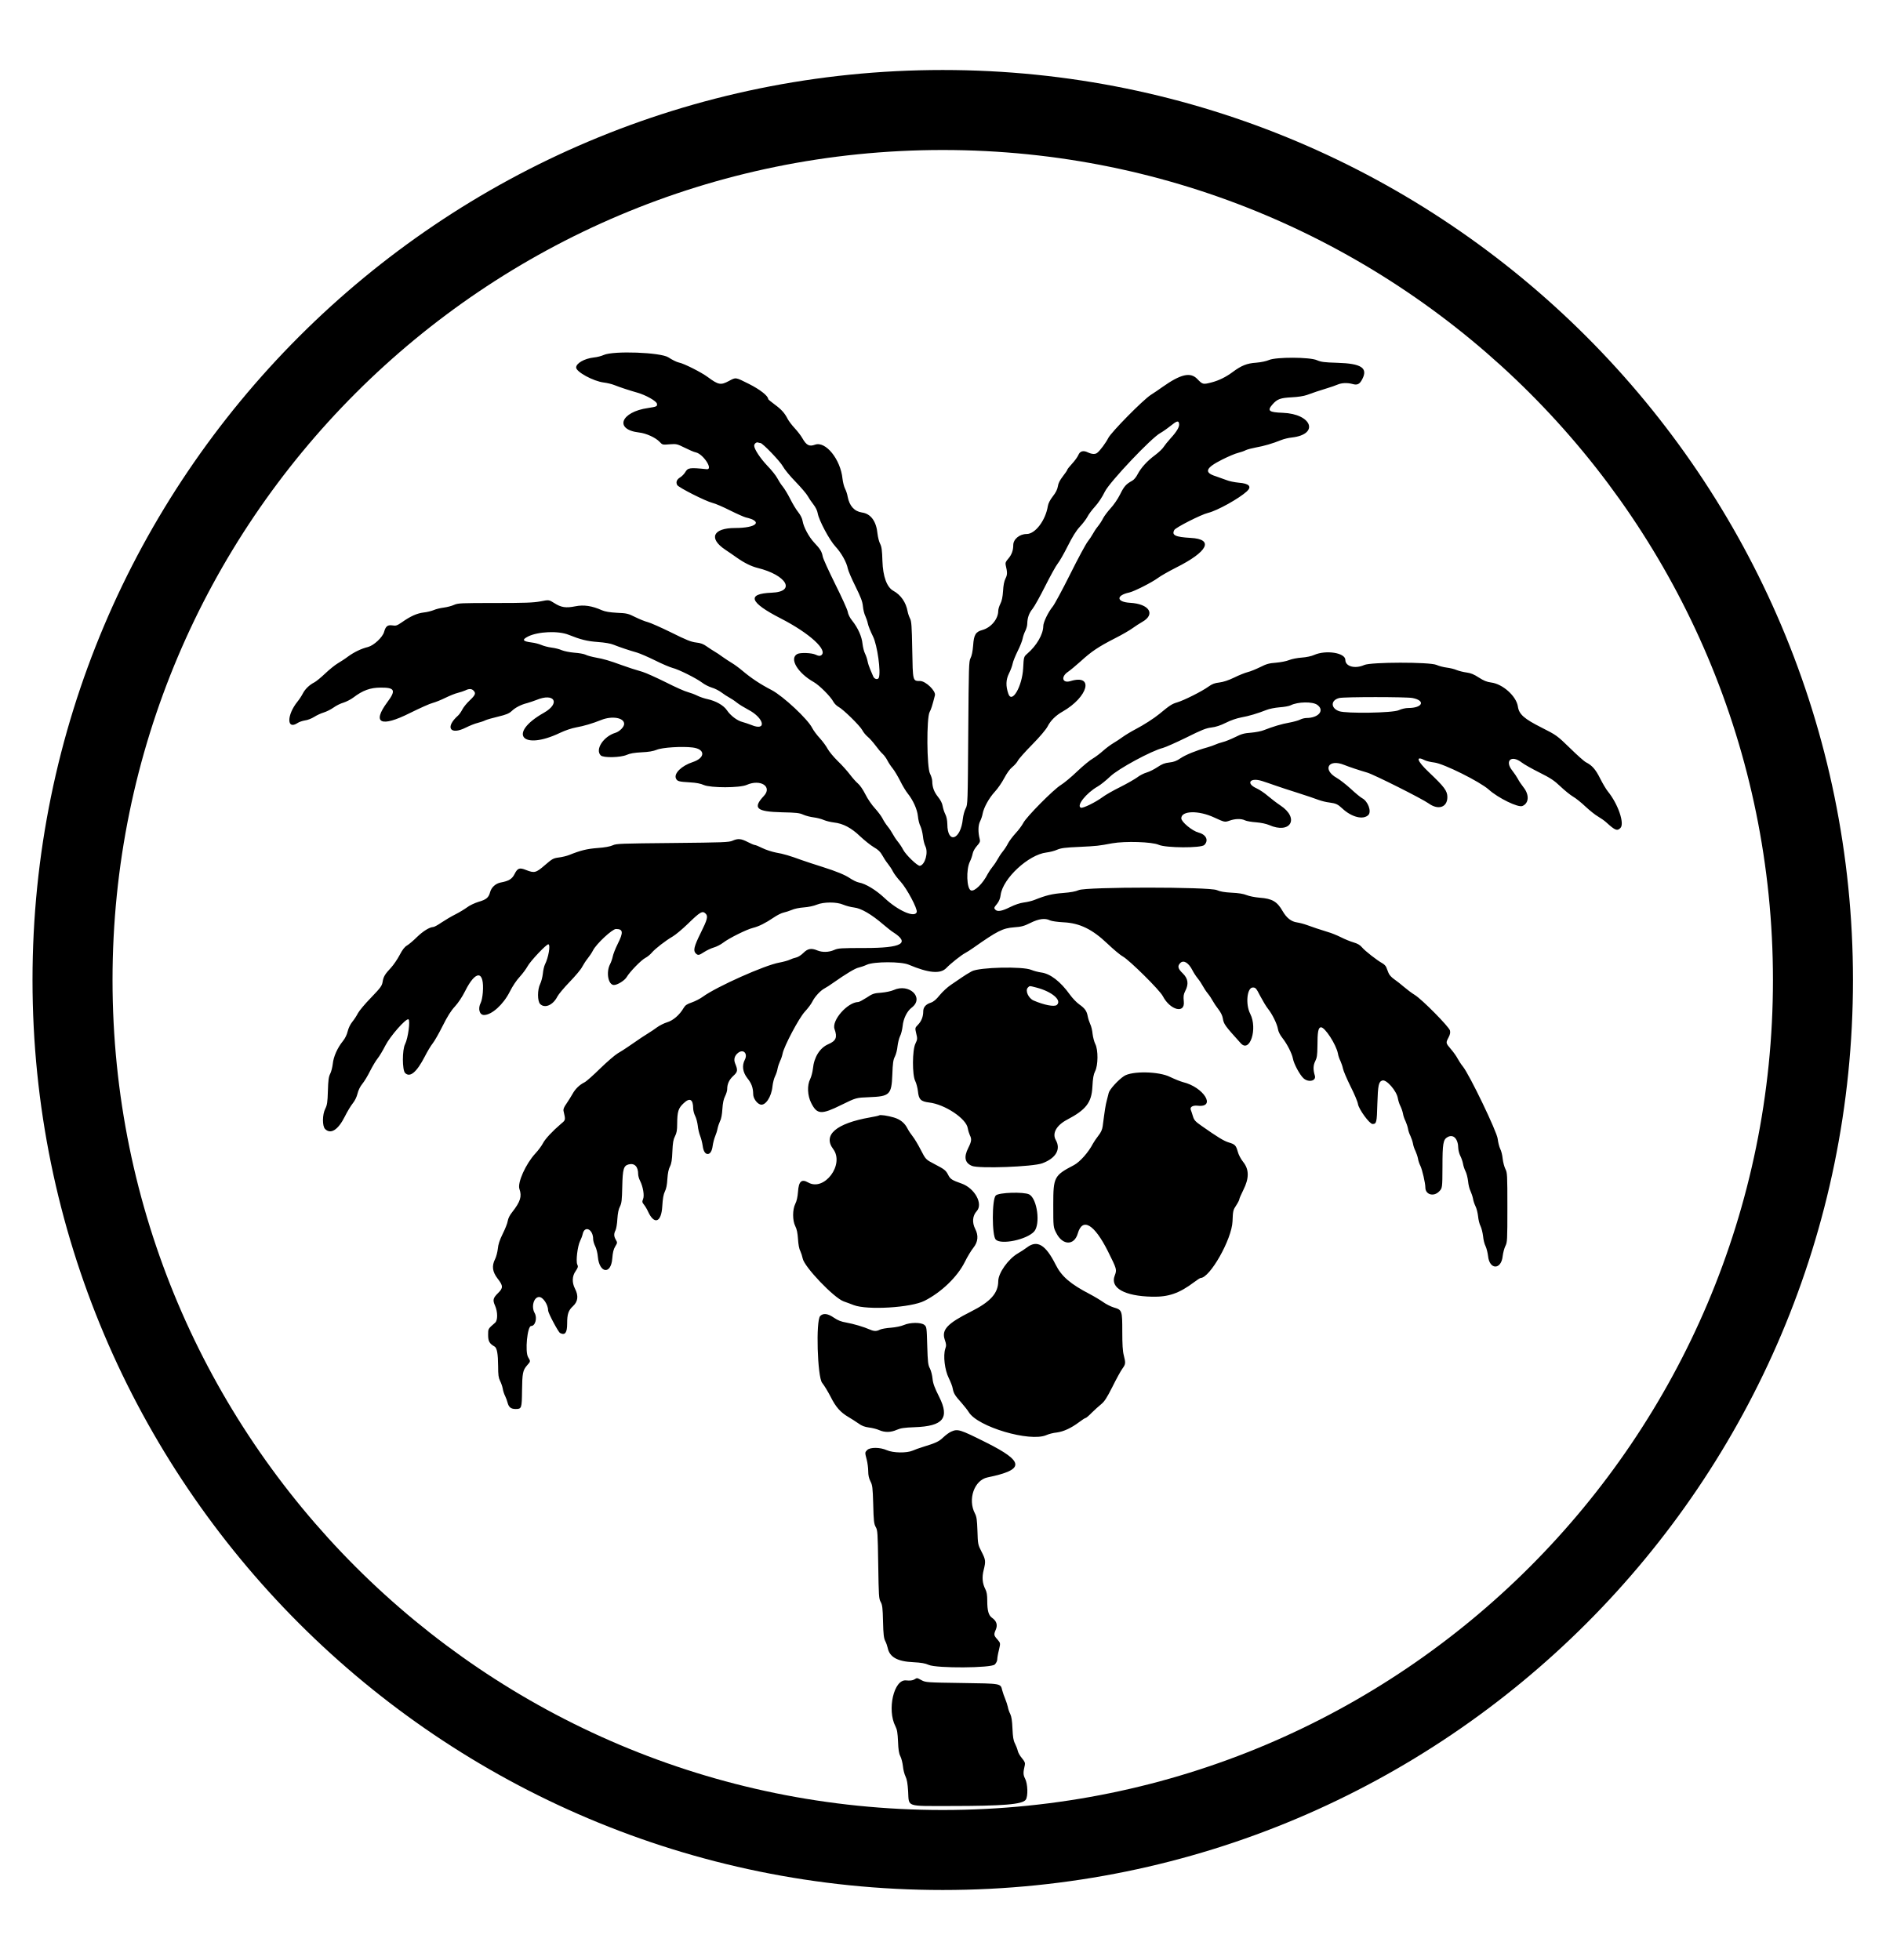
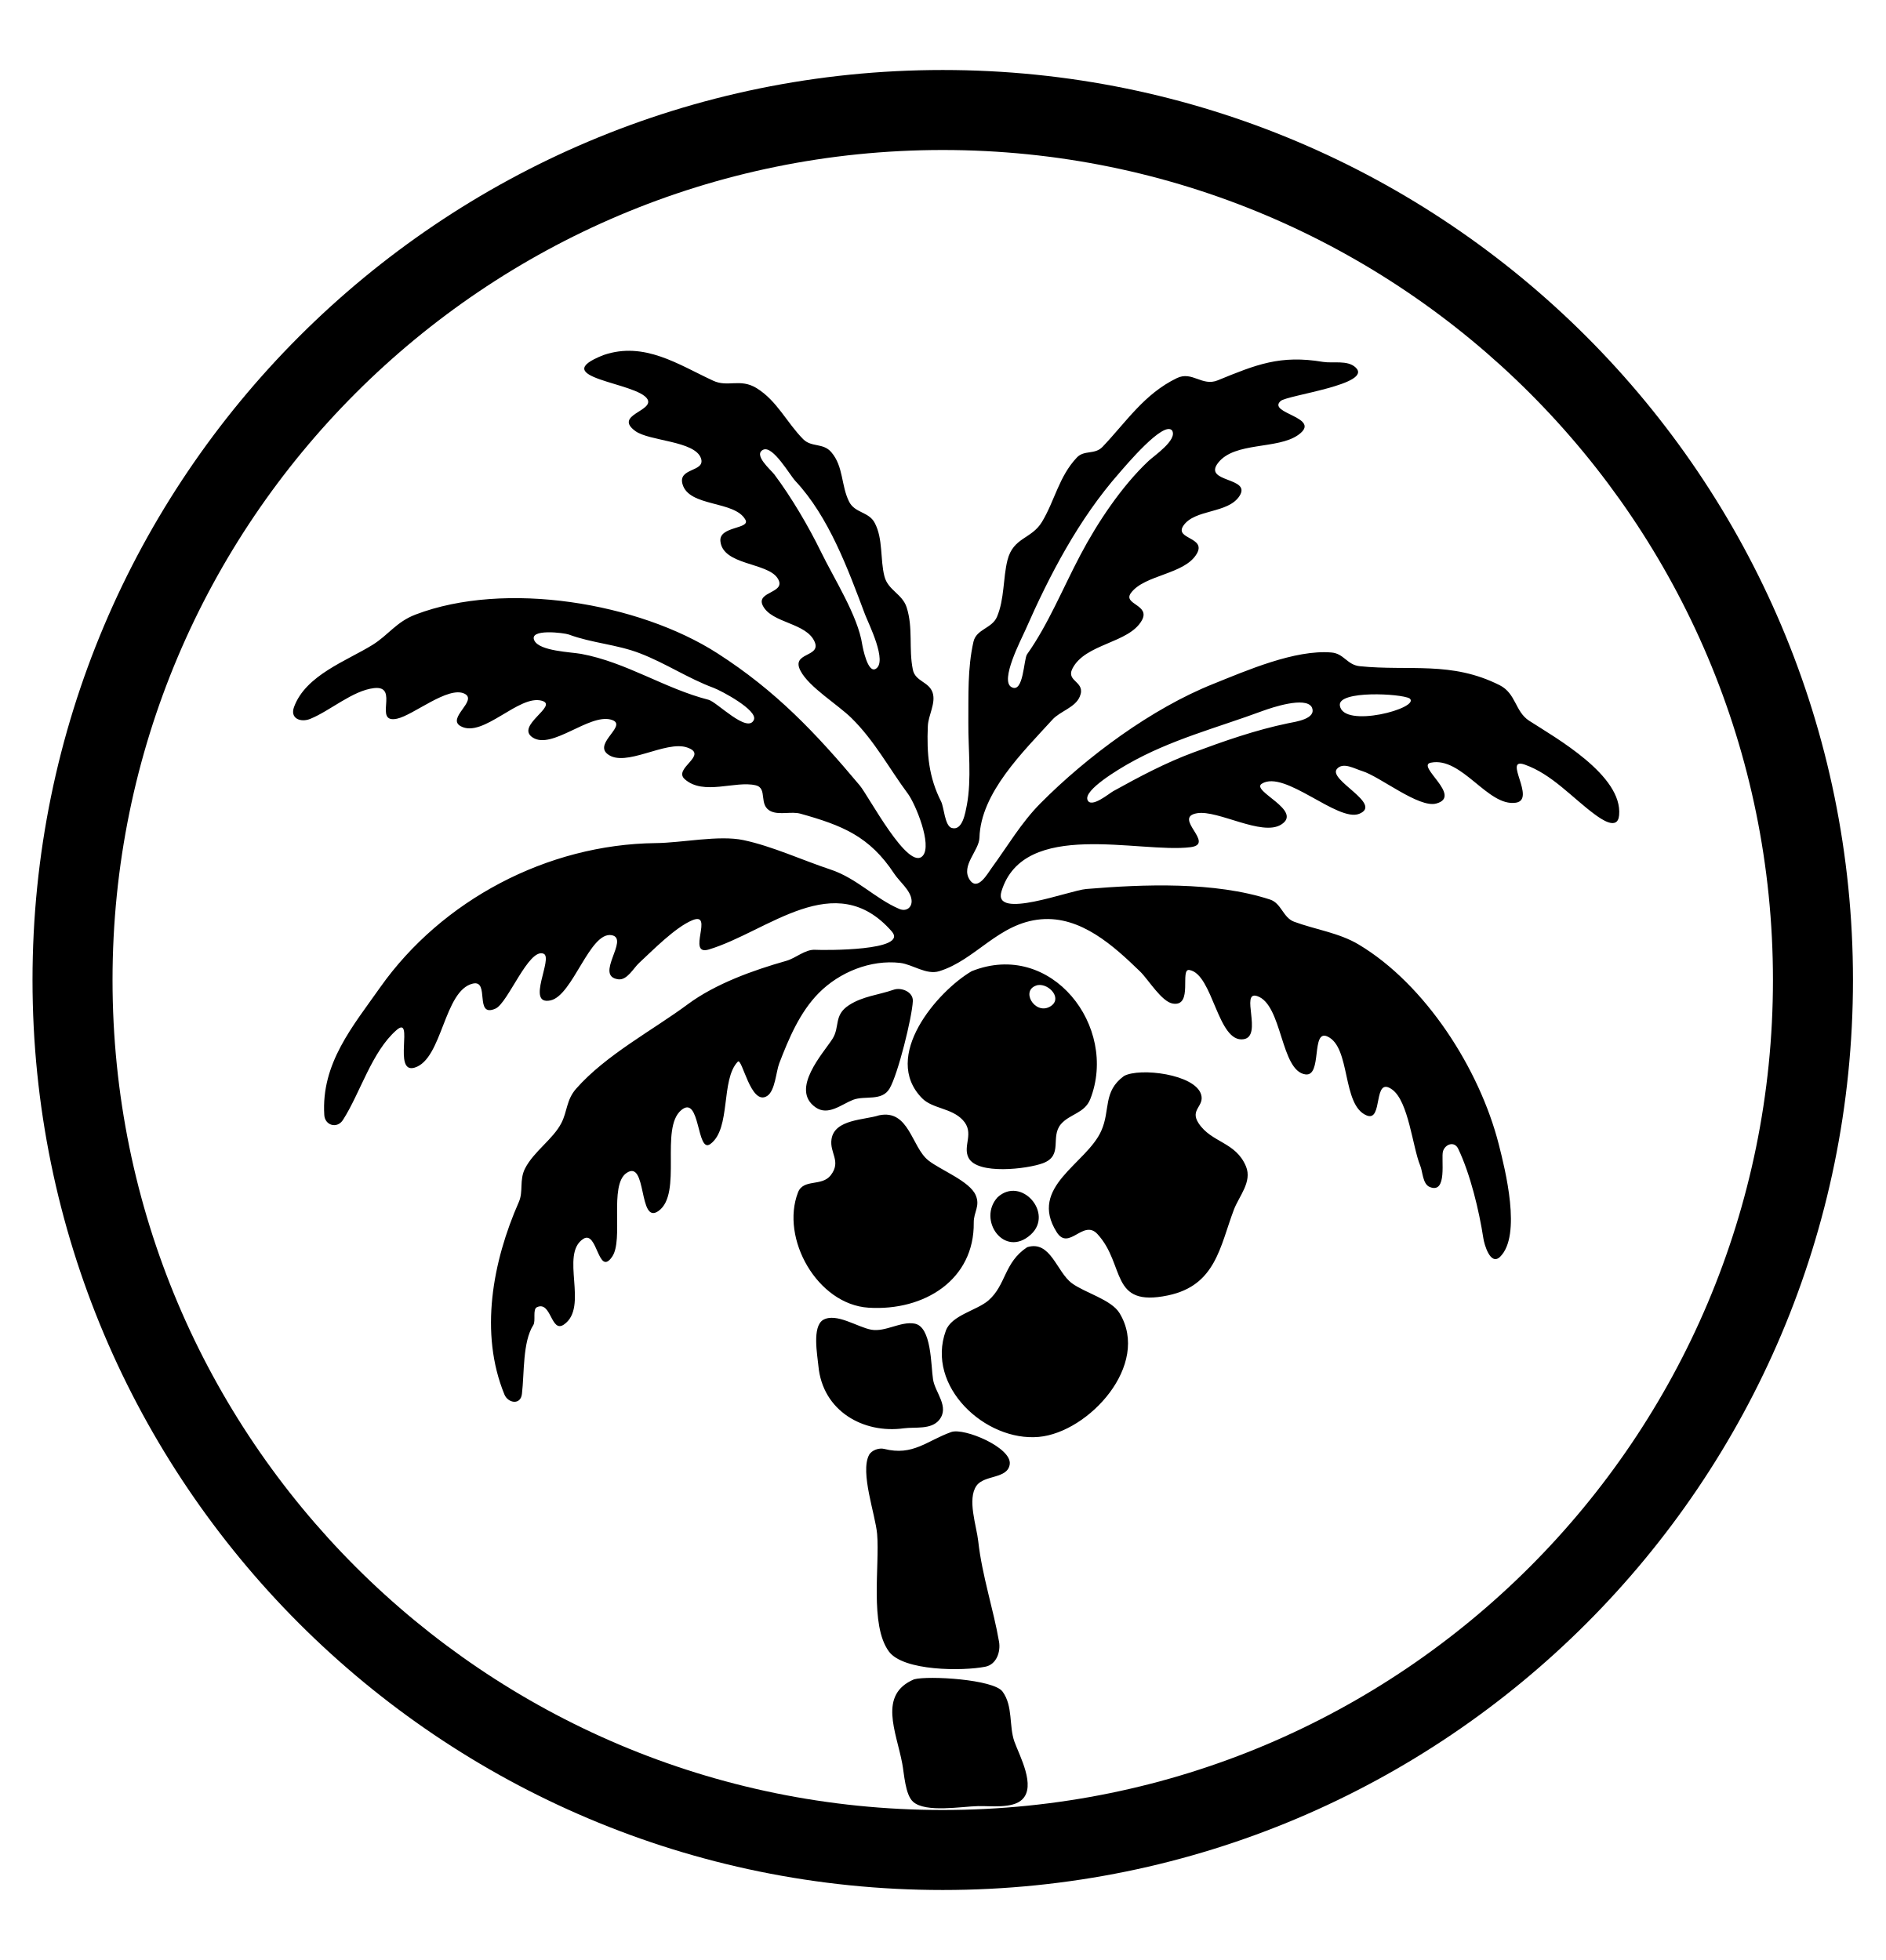
<svg xmlns="http://www.w3.org/2000/svg" viewBox="0 0 1885 1960" fill="currentColor" role="img" aria-label="Tropic Boost" shape-rendering="geometricPrecision">
  <path fill-rule="evenodd" d="M 1852.5 980.0 A 910.0 910.0 0 1 1 32.5 980.0 A 910.0 910.0 0 1 1 1852.5 980.0 Z M 1772.5 980.0 A 830.0 830.0 0 1 0 112.5 980.0 A 830.0 830.0 0 1 0 1772.5 980.0 Z" />
  <g transform="translate(0,1960) scale(0.1,-0.1)">
-     <path d="M6035 16050 c-21 -10 -66 -22 -100 -25 -93 -11 -175 -58 -175 -100 0 -44 172 -137 275 -150 33 -4 80 -15 105 -25 57 -23 159 -56 230 -76 86 -24 194 -85 198 -112 4 -26 -3 -29 -88 -42 -276 -39 -342 -216 -91 -245 72 -8 165 -51 205 -93 29 -31 30 -31 100 -25 69 5 74 4 151 -34 44 -22 94 -44 112 -47 75 -17 177 -175 108 -168 -172 18 -188 15 -215 -31 -11 -18 -33 -40 -49 -50 -35 -21 -46 -48 -31 -77 13 -25 284 -162 353 -179 27 -6 106 -40 175 -75 70 -35 141 -66 157 -70 177 -40 111 -106 -106 -106 -222 0 -268 -104 -98 -217 35 -24 89 -60 119 -82 71 -50 142 -85 203 -100 293 -72 388 -239 142 -248 -254 -10 -223 -97 90 -257 289 -148 479 -322 403 -370 -13 -7 -26 -6 -53 7 -39 19 -154 23 -184 7 -83 -44 2 -189 165 -281 56 -32 169 -145 196 -197 10 -18 32 -40 50 -50 47 -24 216 -190 239 -234 10 -20 34 -49 53 -65 19 -15 54 -55 79 -88 24 -33 56 -71 72 -85 15 -14 36 -43 47 -65 11 -22 35 -58 53 -80 18 -22 51 -78 75 -125 23 -47 57 -103 75 -125 53 -66 95 -158 102 -228 3 -34 14 -79 25 -99 10 -21 21 -66 25 -100 3 -35 14 -80 24 -100 32 -62 -3 -186 -54 -196 -23 -5 -143 111 -169 163 -11 22 -35 58 -53 80 -18 22 -40 56 -50 75 -10 19 -32 53 -50 75 -18 22 -42 59 -53 82 -12 23 -46 68 -75 100 -30 32 -73 94 -95 139 -24 48 -56 94 -76 110 -19 16 -54 56 -79 89 -25 33 -79 94 -122 135 -42 41 -87 96 -101 122 -13 25 -48 73 -77 105 -30 32 -64 78 -77 103 -44 89 -290 318 -405 379 -116 60 -204 119 -292 193 -34 29 -82 64 -106 78 -23 14 -65 41 -93 61 -27 20 -62 44 -79 53 -16 9 -51 32 -77 50 -36 26 -62 36 -109 41 -50 6 -98 25 -248 100 -102 50 -208 97 -235 104 -26 6 -82 29 -125 50 -70 35 -84 39 -182 43 -74 4 -119 12 -150 25 -101 45 -182 57 -267 40 -95 -19 -142 -12 -212 33 -52 33 -52 33 -138 16 -71 -13 -153 -16 -453 -16 -339 0 -370 -1 -410 -19 -24 -11 -71 -23 -103 -27 -33 -4 -78 -15 -100 -25 -23 -9 -68 -21 -101 -24 -66 -8 -131 -37 -216 -97 -50 -34 -60 -38 -96 -32 -48 7 -67 -8 -83 -65 -14 -53 -103 -136 -161 -151 -66 -16 -137 -50 -199 -95 -30 -23 -77 -53 -104 -69 -27 -16 -83 -61 -125 -101 -42 -40 -90 -79 -107 -88 -51 -26 -93 -67 -116 -111 -11 -22 -35 -59 -53 -81 -110 -136 -110 -288 0 -215 16 11 50 22 75 26 25 3 66 19 91 35 25 16 68 36 95 44 27 8 71 30 98 49 27 20 72 42 101 50 28 9 73 32 98 51 93 71 169 99 273 99 142 1 155 -27 66 -146 -156 -211 -65 -255 227 -108 99 49 201 95 228 101 26 7 82 29 124 50 43 21 99 44 125 50 27 7 61 18 76 25 36 18 63 18 82 -2 26 -26 19 -44 -38 -98 -30 -28 -63 -69 -74 -91 -11 -22 -30 -49 -42 -60 -134 -119 -80 -201 79 -120 38 19 91 40 117 46 27 7 61 18 76 26 15 7 73 24 129 37 79 19 108 31 133 54 37 36 95 66 156 81 25 7 66 21 92 31 182 76 245 -32 75 -128 -364 -206 -220 -383 163 -200 50 24 116 46 160 54 74 13 163 39 250 74 109 44 230 23 230 -39 0 -30 -45 -76 -87 -89 -120 -36 -206 -168 -147 -226 25 -26 197 -22 259 5 34 15 76 22 149 26 71 3 116 11 151 25 56 24 256 36 360 23 128 -16 128 -104 0 -146 -112 -37 -190 -114 -167 -164 13 -28 27 -32 144 -39 57 -3 104 -12 134 -26 70 -30 359 -30 429 1 138 61 259 -17 172 -110 -115 -123 -76 -158 183 -164 140 -3 172 -6 211 -24 25 -11 72 -23 105 -27 32 -4 78 -16 100 -26 23 -10 69 -21 102 -25 91 -10 174 -54 262 -139 43 -40 104 -89 136 -108 44 -25 65 -46 84 -80 14 -26 39 -64 56 -85 17 -21 41 -57 52 -80 12 -23 46 -68 76 -100 62 -68 171 -272 161 -304 -19 -60 -187 14 -321 140 -85 80 -189 144 -257 156 -22 4 -62 24 -90 43 -49 33 -133 68 -272 112 -92 29 -155 50 -210 69 -117 43 -184 63 -256 75 -41 8 -103 28 -137 45 -34 17 -68 31 -76 31 -8 0 -40 14 -71 30 -66 34 -97 37 -151 13 -35 -16 -94 -18 -599 -23 -517 -5 -563 -6 -599 -23 -26 -12 -79 -22 -150 -27 -106 -8 -169 -23 -286 -70 -25 -10 -71 -21 -104 -25 -54 -7 -65 -13 -138 -76 -90 -78 -105 -82 -189 -49 -65 26 -84 20 -114 -39 -25 -51 -58 -71 -139 -86 -51 -10 -93 -48 -106 -96 -15 -56 -38 -75 -118 -98 -38 -12 -89 -36 -113 -55 -25 -18 -77 -50 -117 -70 -40 -20 -102 -57 -138 -81 -36 -25 -73 -45 -82 -45 -37 -1 -102 -41 -164 -101 -35 -35 -80 -73 -99 -84 -24 -14 -46 -42 -74 -96 -22 -42 -61 -99 -86 -126 -61 -65 -76 -90 -84 -143 -7 -39 -20 -57 -115 -156 -60 -61 -118 -131 -131 -155 -12 -24 -37 -63 -56 -86 -21 -26 -39 -63 -47 -96 -8 -34 -26 -71 -48 -98 -55 -68 -94 -156 -101 -227 -4 -34 -15 -79 -26 -100 -15 -29 -20 -65 -23 -172 -3 -114 -8 -141 -26 -177 -30 -58 -31 -174 -2 -203 56 -56 130 -10 197 124 25 50 61 110 80 133 21 26 39 63 47 96 8 34 26 71 48 98 20 24 55 82 78 129 24 47 57 103 75 125 18 22 53 81 78 130 48 94 204 271 230 262 21 -7 -3 -188 -33 -248 -30 -57 -29 -260 0 -289 49 -49 116 8 197 165 25 49 60 108 78 130 18 22 63 101 100 175 48 96 83 152 122 194 33 36 73 95 103 155 107 215 194 208 177 -14 -3 -40 -12 -86 -21 -103 -30 -58 -13 -122 33 -122 77 0 193 105 257 232 28 56 68 116 101 151 29 32 63 78 76 102 27 52 193 228 210 222 22 -7 0 -133 -35 -202 -8 -16 -18 -58 -21 -93 -4 -34 -16 -80 -27 -102 -28 -56 -28 -172 0 -200 47 -47 129 -11 172 74 11 22 67 89 123 147 56 58 113 125 125 150 13 24 37 62 55 84 18 22 42 58 53 80 33 66 193 215 230 215 72 0 76 -33 18 -148 -24 -48 -46 -105 -50 -127 -4 -21 -16 -56 -27 -77 -42 -82 -18 -208 39 -208 35 0 107 45 127 79 31 53 146 171 187 192 20 10 49 34 65 53 33 39 136 119 208 161 28 16 95 72 150 125 126 123 148 135 179 104 27 -26 18 -59 -49 -194 -66 -133 -77 -177 -49 -204 22 -22 32 -20 84 14 25 16 68 37 96 45 28 8 71 30 95 49 59 45 234 132 296 147 60 15 126 48 207 103 35 24 79 46 99 50 20 4 56 16 81 26 25 12 78 23 123 26 44 3 100 15 128 27 70 29 201 29 266 0 26 -11 74 -24 108 -28 70 -8 172 -67 293 -171 37 -31 80 -66 97 -76 173 -110 87 -158 -280 -158 -244 0 -270 -2 -310 -20 -53 -23 -116 -25 -166 -5 -62 26 -97 20 -141 -24 -22 -22 -53 -42 -72 -46 -19 -4 -48 -14 -64 -22 -16 -8 -63 -21 -105 -29 -144 -25 -627 -241 -764 -341 -27 -20 -76 -45 -110 -57 -49 -17 -66 -28 -82 -55 -41 -71 -107 -127 -166 -144 -30 -9 -75 -32 -100 -50 -24 -18 -64 -45 -89 -60 -42 -26 -67 -42 -200 -134 -30 -21 -77 -51 -105 -67 -27 -16 -106 -84 -175 -151 -69 -68 -139 -130 -156 -138 -52 -26 -93 -67 -120 -116 -14 -25 -41 -68 -60 -96 -26 -37 -34 -56 -30 -75 21 -91 22 -89 -25 -128 -87 -74 -158 -151 -180 -193 -12 -24 -46 -71 -77 -104 -96 -104 -181 -293 -159 -355 26 -74 10 -126 -72 -231 -24 -29 -41 -63 -45 -89 -3 -23 -26 -80 -50 -128 -31 -63 -45 -105 -49 -150 -4 -34 -16 -80 -27 -102 -35 -69 -28 -127 25 -196 56 -71 56 -94 6 -143 -52 -51 -57 -71 -32 -127 28 -63 28 -148 1 -171 -72 -63 -70 -59 -70 -123 0 -62 13 -86 64 -115 25 -14 35 -74 36 -198 0 -86 4 -115 19 -145 11 -21 23 -56 27 -77 3 -22 14 -56 24 -75 9 -19 20 -48 24 -65 12 -47 34 -65 81 -65 60 0 62 7 64 182 2 177 8 205 50 254 37 41 36 40 11 82 -33 54 -8 312 30 312 42 0 63 81 35 130 -36 63 -8 160 45 160 39 0 90 -77 90 -136 0 -24 101 -214 119 -224 50 -26 71 2 71 93 0 97 12 133 60 177 48 45 55 102 19 172 -32 62 -30 127 6 177 24 36 27 45 16 67 -15 34 3 182 28 233 10 20 22 51 26 69 19 91 105 51 105 -50 0 -16 9 -47 20 -69 12 -22 24 -70 27 -107 15 -165 131 -181 144 -19 5 64 13 95 30 123 22 36 22 38 6 66 -21 36 -21 60 -3 96 7 15 16 65 18 112 4 58 12 99 26 125 17 34 20 64 23 200 4 176 14 208 64 221 59 15 95 -22 95 -98 0 -16 8 -45 19 -66 30 -60 45 -148 30 -183 -11 -27 -9 -33 10 -57 12 -15 30 -45 40 -68 62 -135 133 -109 142 53 5 79 12 119 26 148 14 27 22 68 25 125 4 58 12 99 26 125 15 30 21 67 24 150 4 87 9 119 26 152 17 33 22 60 22 125 1 122 11 156 65 206 61 58 94 40 95 -51 0 -21 9 -55 20 -77 11 -21 22 -65 26 -97 3 -32 14 -78 24 -103 10 -25 21 -69 25 -98 7 -53 25 -82 50 -82 25 0 43 29 50 82 4 29 15 71 24 93 10 23 21 58 25 80 4 21 16 55 25 75 12 21 20 68 23 120 4 60 12 99 27 128 11 22 21 54 21 69 0 53 19 95 61 134 45 41 47 56 18 126 -16 40 -5 78 32 106 53 39 97 -10 65 -71 -30 -59 -21 -123 25 -183 43 -53 58 -96 59 -161 0 -40 36 -92 71 -103 50 -16 112 75 122 183 4 34 15 79 26 100 10 20 22 55 25 77 4 21 16 55 25 75 10 19 21 53 25 74 14 73 163 355 222 419 30 32 64 77 75 100 25 51 83 113 124 134 17 9 55 33 85 55 125 88 221 146 254 152 19 4 57 17 83 29 71 32 342 33 418 0 199 -84 317 -95 376 -33 42 44 149 129 189 150 14 7 50 30 80 51 243 171 294 197 410 206 71 5 98 12 162 44 84 42 147 50 196 25 15 -7 74 -16 135 -19 161 -8 287 -69 438 -213 58 -55 127 -114 155 -129 68 -39 369 -337 399 -396 73 -141 224 -180 210 -54 -5 53 -3 70 14 104 37 71 29 125 -24 177 -49 47 -56 73 -25 104 33 33 83 3 122 -74 11 -22 35 -59 53 -81 18 -22 40 -56 50 -75 10 -19 32 -53 50 -75 18 -22 40 -56 50 -75 10 -19 35 -56 56 -83 23 -30 40 -63 44 -90 10 -59 18 -71 179 -249 91 -102 171 145 95 294 -49 96 -32 263 26 263 28 0 34 -7 75 -87 25 -47 59 -104 76 -125 43 -53 92 -153 100 -203 4 -26 21 -60 45 -90 47 -60 95 -154 105 -206 9 -52 68 -162 105 -196 49 -46 131 -28 114 26 -18 59 -17 103 4 144 17 34 21 60 22 149 0 143 8 187 34 190 39 5 154 -173 171 -263 3 -21 15 -55 25 -74 9 -20 21 -54 25 -75 4 -22 38 -102 75 -177 38 -75 72 -155 75 -178 9 -54 116 -200 146 -200 40 1 43 14 48 202 6 189 13 221 50 233 41 13 143 -104 155 -178 4 -23 15 -58 25 -77 10 -20 22 -54 26 -75 3 -22 15 -56 25 -75 9 -20 21 -54 25 -75 3 -22 15 -56 25 -75 9 -20 21 -54 25 -75 3 -22 15 -56 25 -75 9 -20 21 -54 25 -75 3 -22 15 -56 25 -75 18 -38 49 -171 49 -215 0 -71 82 -95 136 -41 34 34 34 34 35 248 0 233 7 273 51 297 58 33 106 -17 107 -112 1 -21 10 -55 20 -75 11 -21 23 -56 27 -77 3 -22 15 -57 25 -77 11 -21 22 -66 26 -100 3 -35 14 -79 24 -98 9 -20 21 -54 25 -75 3 -22 15 -57 25 -77 11 -21 22 -66 26 -100 3 -35 14 -80 25 -100 10 -21 21 -66 25 -100 3 -35 14 -80 25 -100 10 -21 21 -66 25 -99 14 -139 132 -139 146 0 4 33 16 79 27 101 19 37 20 58 20 385 0 327 -1 348 -20 385 -11 22 -23 68 -27 102 -3 35 -14 80 -25 100 -10 21 -21 66 -25 100 -7 70 -282 642 -348 723 -18 22 -41 58 -53 80 -11 22 -41 64 -66 93 -53 62 -53 63 -24 118 15 29 19 48 14 69 -10 38 -278 310 -351 355 -31 19 -80 56 -109 81 -29 25 -73 60 -98 77 -27 19 -50 44 -57 64 -7 18 -17 43 -22 56 -5 13 -23 31 -40 40 -54 30 -173 123 -202 158 -20 24 -44 38 -85 50 -31 9 -88 32 -127 52 -38 19 -97 43 -130 52 -82 25 -150 48 -210 70 -27 10 -72 22 -99 26 -57 8 -104 45 -143 113 -55 96 -105 125 -230 134 -46 4 -104 15 -130 26 -32 13 -81 21 -149 24 -73 4 -115 11 -149 26 -74 33 -1306 33 -1380 0 -32 -14 -82 -23 -158 -29 -107 -8 -170 -23 -287 -70 -25 -10 -72 -21 -105 -25 -38 -5 -88 -22 -137 -46 -79 -40 -125 -48 -146 -27 -17 17 -16 21 17 61 19 24 31 54 35 88 22 165 279 403 458 424 33 4 81 16 107 28 37 16 79 22 221 28 182 9 190 10 329 36 129 23 398 15 465 -15 71 -32 424 -34 456 -2 46 46 19 104 -57 124 -64 17 -173 107 -173 143 0 77 173 81 329 8 105 -48 105 -48 152 -32 57 21 120 22 157 3 15 -7 64 -16 110 -19 49 -4 101 -15 129 -27 215 -95 309 67 113 196 -36 24 -92 67 -125 95 -33 29 -83 62 -111 75 -112 50 -68 112 53 74 37 -12 91 -30 118 -40 54 -19 144 -49 240 -79 103 -33 158 -52 210 -71 28 -10 75 -22 105 -25 66 -9 84 -17 130 -60 93 -87 209 -116 260 -65 34 34 -3 137 -62 168 -17 9 -69 52 -115 95 -46 42 -109 91 -139 108 -146 83 -84 194 74 130 55 -22 155 -55 231 -77 66 -19 548 -261 615 -309 96 -69 186 -38 186 64 0 62 -30 102 -184 248 -121 114 -139 171 -38 119 15 -7 56 -17 91 -21 94 -11 457 -192 545 -271 93 -84 293 -182 336 -164 66 27 71 112 11 187 -21 27 -47 65 -56 84 -10 19 -35 56 -56 83 -79 99 -9 160 93 82 24 -19 104 -64 178 -101 112 -56 148 -80 211 -140 42 -40 98 -85 125 -101 27 -15 83 -60 125 -100 42 -39 98 -84 125 -99 27 -16 65 -42 84 -60 88 -80 108 -87 140 -55 44 44 -24 241 -125 365 -18 22 -53 81 -78 131 -45 90 -80 130 -141 161 -17 8 -90 73 -161 143 -128 124 -133 128 -281 203 -177 89 -228 134 -239 212 -16 104 -152 226 -268 240 -44 6 -73 18 -123 50 -49 32 -79 44 -122 50 -31 4 -75 15 -98 24 -22 10 -67 21 -100 25 -32 4 -79 16 -103 27 -68 30 -657 29 -722 -1 -92 -41 -189 -15 -189 51 0 71 -194 102 -313 49 -26 -12 -79 -23 -124 -26 -43 -3 -99 -14 -126 -25 -26 -11 -84 -22 -130 -26 -68 -5 -95 -12 -158 -44 -43 -21 -99 -44 -125 -50 -27 -7 -88 -31 -136 -55 -58 -28 -108 -44 -148 -49 -46 -5 -72 -15 -108 -41 -66 -48 -246 -138 -314 -158 -51 -15 -73 -29 -178 -116 -52 -43 -158 -111 -235 -151 -44 -23 -102 -58 -130 -78 -27 -20 -71 -49 -97 -64 -25 -15 -70 -48 -100 -75 -29 -26 -75 -61 -102 -77 -28 -15 -98 -73 -157 -129 -58 -56 -132 -117 -163 -136 -74 -45 -346 -320 -376 -380 -13 -25 -47 -71 -77 -103 -29 -32 -63 -77 -75 -100 -11 -23 -35 -60 -53 -82 -18 -22 -40 -56 -50 -75 -10 -19 -32 -53 -50 -75 -18 -22 -40 -55 -50 -74 -49 -97 -132 -179 -168 -165 -43 16 -50 210 -10 289 11 22 23 57 27 78 4 23 22 54 43 78 29 32 34 44 28 67 -18 68 -17 139 3 178 11 22 23 57 26 78 12 62 64 156 122 219 29 31 71 92 94 136 26 49 55 90 80 110 22 18 47 46 56 64 9 18 74 91 144 162 77 78 137 150 153 180 29 58 82 111 150 149 257 147 318 378 79 305 -82 -25 -99 44 -23 94 22 15 78 62 125 104 107 98 177 145 341 229 72 36 152 83 179 103 27 20 70 47 94 61 138 77 73 181 -120 192 -138 8 -143 74 -8 103 49 11 225 100 286 145 28 21 109 67 180 103 322 161 383 286 147 298 -154 9 -191 27 -163 79 13 25 269 155 337 171 94 23 311 144 389 216 51 47 23 78 -81 86 -42 4 -97 15 -123 26 -26 10 -74 27 -106 38 -122 38 -105 83 64 168 60 30 130 60 157 66 26 7 61 18 77 27 16 8 63 20 105 28 75 13 165 39 251 74 25 10 73 22 106 25 276 32 200 236 -92 247 -138 5 -158 20 -103 83 48 55 80 66 193 72 62 3 120 12 151 23 58 22 126 44 210 70 33 10 77 25 97 34 43 18 97 20 150 6 48 -14 72 -2 98 50 57 111 -11 155 -250 162 -132 4 -162 8 -204 26 -71 32 -408 33 -479 2 -28 -12 -80 -23 -129 -27 -92 -6 -148 -29 -234 -93 -67 -50 -138 -85 -211 -104 -86 -22 -89 -22 -143 34 -69 72 -166 49 -350 -81 -30 -22 -82 -57 -115 -78 -80 -52 -395 -372 -425 -431 -23 -46 -81 -125 -109 -147 -20 -18 -54 -16 -95 3 -46 23 -80 13 -96 -28 -8 -18 -35 -56 -62 -85 -26 -28 -48 -56 -48 -61 0 -5 -20 -34 -44 -65 -30 -39 -46 -70 -50 -100 -5 -31 -20 -62 -50 -100 -28 -36 -46 -71 -50 -97 -23 -144 -126 -280 -212 -280 -71 0 -134 -52 -134 -111 0 -53 -16 -97 -50 -136 -25 -28 -30 -42 -26 -62 18 -76 18 -98 -2 -137 -13 -26 -21 -68 -24 -124 -4 -60 -12 -99 -27 -128 -11 -22 -21 -54 -21 -69 0 -83 -72 -169 -159 -193 -67 -18 -85 -48 -92 -154 -5 -61 -14 -105 -26 -127 -17 -32 -18 -79 -23 -749 -5 -703 -5 -716 -26 -755 -12 -22 -24 -69 -28 -103 -21 -211 -154 -257 -155 -54 -1 42 -8 76 -21 101 -11 22 -22 58 -26 81 -4 27 -21 60 -47 92 -40 51 -56 96 -57 156 0 18 -10 52 -22 75 -33 60 -36 559 -4 617 16 30 26 62 53 167 10 44 -92 142 -148 143 -75 0 -73 -5 -79 314 -4 237 -8 286 -22 311 -9 17 -20 49 -24 70 -16 91 -68 166 -143 207 -65 36 -104 143 -109 298 -3 107 -8 143 -23 172 -11 21 -22 66 -26 100 -12 125 -67 201 -156 213 -77 12 -125 66 -143 160 -3 22 -15 57 -25 77 -11 21 -22 66 -26 100 -19 194 -169 380 -275 341 -58 -21 -86 -6 -127 66 -13 23 -47 68 -76 99 -29 31 -60 73 -70 92 -30 59 -62 95 -130 145 -36 26 -65 51 -65 54 0 32 -82 96 -191 151 -140 70 -130 68 -202 30 -82 -44 -105 -39 -212 40 -63 47 -239 136 -289 145 -20 4 -67 27 -103 51 -77 51 -552 68 -648 24z m5753 -688 c5 -30 -24 -79 -84 -144 -29 -32 -61 -72 -71 -88 -10 -17 -48 -53 -85 -81 -80 -59 -141 -127 -175 -192 -14 -28 -37 -56 -55 -65 -60 -33 -80 -55 -120 -136 -22 -45 -65 -107 -95 -139 -29 -32 -63 -77 -75 -100 -11 -23 -35 -60 -53 -82 -18 -22 -40 -56 -50 -75 -10 -19 -33 -53 -50 -75 -18 -22 -97 -168 -175 -325 -78 -156 -157 -303 -175 -325 -46 -56 -95 -158 -95 -197 -1 -81 -66 -194 -159 -274 -36 -32 -36 -32 -42 -147 -10 -181 -112 -358 -148 -255 -27 78 -25 140 6 203 17 33 33 78 37 99 4 22 27 78 50 125 24 47 46 104 50 126 4 21 16 56 27 77 10 20 19 52 19 70 1 59 17 106 53 150 19 24 76 126 127 228 51 101 107 203 125 225 18 22 63 101 100 175 48 95 83 152 121 193 30 32 64 77 76 100 11 23 45 68 75 101 32 35 72 94 99 150 49 98 468 541 555 586 20 11 65 42 100 70 66 53 82 57 87 22z m-4186 -192 c22 0 200 -186 225 -234 14 -27 71 -97 128 -155 56 -58 110 -122 120 -141 10 -19 35 -56 56 -83 23 -29 40 -64 44 -90 12 -70 117 -268 178 -333 59 -64 111 -157 123 -220 4 -21 38 -101 76 -177 54 -110 70 -150 75 -200 3 -34 14 -78 24 -97 9 -20 21 -54 25 -75 4 -22 27 -80 52 -130 43 -87 80 -353 58 -412 -10 -24 -46 -15 -57 15 -6 15 -19 46 -29 68 -10 23 -22 59 -26 80 -4 22 -15 56 -25 76 -11 21 -22 66 -26 100 -7 72 -45 158 -103 231 -24 29 -41 64 -45 90 -4 23 -61 148 -126 278 -64 130 -121 253 -124 275 -9 48 -25 75 -86 139 -53 57 -105 154 -115 215 -4 26 -21 60 -45 90 -21 26 -56 85 -79 131 -23 46 -57 102 -75 124 -18 22 -42 60 -54 83 -12 24 -57 81 -100 125 -71 75 -131 166 -131 200 0 19 22 38 38 32 8 -3 18 -5 24 -5z m-1917 -1918 c120 -48 184 -64 291 -72 71 -5 129 -15 160 -28 57 -23 155 -56 233 -78 30 -9 111 -44 180 -78 69 -35 148 -68 174 -75 62 -15 237 -103 296 -147 24 -19 68 -41 97 -50 29 -8 72 -30 96 -48 24 -18 59 -41 78 -51 19 -10 53 -32 75 -50 22 -18 73 -49 114 -71 162 -84 191 -220 33 -154 -26 10 -66 24 -89 30 -53 13 -120 64 -156 118 -33 49 -111 93 -195 111 -29 6 -74 21 -100 34 -26 13 -69 29 -95 36 -27 6 -126 50 -220 98 -95 47 -199 94 -232 104 -76 22 -147 45 -210 68 -117 43 -185 63 -256 75 -42 8 -89 20 -105 29 -16 8 -66 17 -112 20 -47 4 -101 15 -126 25 -23 11 -69 22 -102 26 -32 4 -78 16 -101 26 -23 10 -67 22 -97 25 -91 12 -101 27 -37 60 100 50 303 59 406 17z m8436 -632 c134 -26 102 -100 -42 -100 -27 0 -67 -9 -95 -22 -60 -28 -524 -35 -596 -10 -87 31 -85 111 2 132 51 12 668 12 731 0z m-951 -69 c75 -55 13 -130 -108 -131 -18 0 -47 -7 -64 -16 -17 -9 -65 -22 -107 -30 -76 -13 -165 -40 -254 -75 -26 -11 -84 -22 -130 -26 -68 -5 -95 -12 -158 -44 -43 -21 -99 -44 -125 -50 -27 -7 -60 -18 -74 -25 -14 -7 -50 -19 -80 -28 -112 -31 -216 -74 -267 -108 -39 -27 -67 -38 -113 -43 -47 -5 -73 -16 -118 -46 -31 -21 -80 -46 -108 -54 -28 -8 -71 -30 -95 -49 -25 -18 -101 -62 -169 -96 -69 -34 -148 -79 -177 -101 -69 -51 -196 -114 -217 -106 -48 19 54 147 168 212 27 15 83 60 125 100 81 78 414 258 528 286 26 7 132 54 234 104 152 76 198 94 250 100 44 5 89 20 144 47 49 25 108 45 155 54 75 13 164 40 253 75 26 11 84 22 130 26 45 3 95 12 110 20 72 36 220 39 267 4z M9715 9887 c-33 -18 -80 -47 -105 -65 -25 -18 -72 -50 -104 -71 -32 -21 -82 -67 -110 -101 -37 -46 -62 -67 -91 -77 -50 -16 -75 -46 -75 -87 0 -52 -18 -98 -52 -133 -31 -32 -31 -32 -18 -88 13 -52 12 -59 -8 -101 -32 -64 -33 -314 -2 -374 11 -22 23 -68 27 -102 8 -83 29 -103 112 -113 156 -18 370 -160 386 -256 4 -24 14 -56 21 -71 20 -39 17 -62 -16 -128 -46 -91 -34 -149 37 -179 70 -29 608 -9 703 26 137 51 188 140 135 233 -38 67 7 147 113 203 189 99 245 172 253 326 5 91 11 125 27 158 31 59 32 215 2 273 -11 22 -23 68 -27 102 -3 35 -14 79 -24 98 -9 20 -20 54 -24 75 -10 54 -27 80 -85 121 -27 19 -69 63 -94 98 -93 130 -195 209 -286 221 -30 4 -75 16 -99 26 -86 37 -520 27 -596 -14z m648 -163 c154 -40 257 -128 202 -174 -25 -20 -125 -1 -232 45 -52 23 -86 100 -57 129 19 19 13 19 87 0z M8933 9699 c-25 -11 -77 -22 -123 -26 -73 -5 -87 -10 -147 -50 -36 -23 -73 -43 -82 -43 -108 -2 -268 -184 -238 -270 30 -84 16 -118 -62 -152 -84 -36 -143 -129 -154 -246 -4 -34 -16 -80 -27 -102 -32 -63 -28 -165 10 -240 59 -116 100 -119 304 -18 145 71 145 71 273 76 208 8 226 24 234 225 4 115 9 150 26 182 11 22 23 68 26 103 4 34 15 79 25 100 11 20 22 66 26 101 7 74 44 150 91 185 129 99 -25 247 -182 175z M11237 8839 c-58 -38 -146 -135 -153 -169 -3 -14 -12 -47 -19 -75 -12 -45 -19 -88 -41 -258 -5 -34 -17 -61 -44 -95 -20 -26 -44 -61 -53 -78 -45 -87 -129 -182 -190 -215 -199 -104 -207 -119 -207 -397 0 -223 0 -223 30 -282 63 -125 179 -128 215 -5 47 164 165 94 301 -177 91 -183 91 -183 68 -245 -47 -122 98 -204 373 -210 164 -4 272 33 422 146 30 23 59 41 63 41 94 0 313 387 320 566 4 105 6 114 36 159 18 27 32 55 32 62 0 7 18 49 40 93 59 117 59 205 -1 280 -24 30 -47 74 -54 102 -18 64 -28 75 -89 93 -49 14 -115 55 -273 166 -63 44 -75 57 -87 97 -8 26 -17 54 -21 63 -11 29 19 47 68 42 190 -22 62 186 -147 236 -26 7 -83 30 -127 51 -111 57 -383 62 -462 9z M8789 8446 c-3 -3 -43 -12 -90 -20 -340 -60 -475 -176 -369 -317 115 -154 -89 -426 -250 -334 -67 38 -95 12 -102 -93 -4 -51 -13 -93 -27 -120 -29 -58 -29 -167 0 -224 15 -29 23 -68 27 -128 3 -52 11 -99 23 -120 9 -20 20 -54 24 -75 15 -83 313 -395 410 -429 28 -10 73 -26 100 -37 136 -52 573 -26 708 43 168 85 328 239 402 387 25 51 64 116 86 143 47 59 53 122 19 188 -33 65 -28 132 15 179 66 73 -21 230 -153 276 -94 33 -111 44 -131 83 -25 49 -36 58 -140 112 -86 45 -86 45 -136 142 -27 53 -64 114 -81 135 -17 21 -41 57 -52 79 -28 55 -72 90 -135 109 -60 18 -139 30 -148 21z M9955 7645 c-39 -39 -39 -402 0 -441 54 -54 308 -1 383 80 66 72 32 330 -49 372 -54 27 -304 20 -334 -11z M10269 7127 c-24 -18 -66 -46 -93 -61 -96 -56 -196 -196 -196 -278 -1 -121 -78 -206 -275 -305 -235 -118 -293 -181 -260 -279 16 -47 17 -59 5 -93 -22 -69 -5 -211 35 -291 18 -37 37 -84 40 -106 9 -48 22 -70 89 -144 28 -32 60 -73 71 -91 88 -147 611 -302 776 -230 24 11 71 23 104 26 68 9 144 44 224 104 30 23 59 41 64 41 6 0 34 24 62 53 29 28 71 67 94 85 33 27 57 64 112 173 38 77 83 159 99 181 34 47 35 56 15 135 -11 41 -15 110 -15 238 0 210 -2 216 -84 240 -30 9 -78 33 -107 54 -30 21 -90 57 -134 80 -194 101 -283 177 -342 296 -99 197 -183 248 -284 172z M8200 6440 c-45 -45 -28 -608 19 -668 22 -27 60 -91 86 -141 50 -101 98 -155 177 -201 29 -17 74 -46 100 -64 34 -25 62 -35 105 -41 32 -4 78 -15 102 -26 57 -25 117 -24 177 3 40 17 74 22 179 26 284 10 351 91 245 302 -47 94 -62 134 -67 183 -3 34 -15 80 -26 102 -19 35 -22 64 -27 228 -5 183 -6 189 -29 208 -33 27 -142 26 -204 -1 -28 -12 -80 -23 -129 -27 -46 -3 -95 -12 -110 -19 -34 -18 -59 -18 -100 0 -64 28 -164 57 -235 70 -54 9 -86 22 -126 49 -61 42 -106 48 -137 17z M9510 5284 c-19 -8 -55 -34 -80 -58 -44 -42 -72 -55 -205 -96 -33 -10 -78 -26 -100 -36 -60 -26 -195 -24 -259 4 -66 30 -167 31 -196 2 -24 -24 -24 -24 -5 -97 8 -31 15 -83 15 -115 0 -41 7 -71 22 -101 20 -38 23 -61 28 -232 4 -166 8 -195 25 -225 19 -33 20 -59 25 -375 5 -314 6 -343 25 -375 16 -30 20 -59 23 -195 3 -128 8 -167 22 -195 10 -19 21 -51 25 -70 19 -91 97 -135 256 -142 77 -4 119 -11 154 -27 79 -35 625 -32 660 4 14 13 25 36 25 51 0 14 7 57 17 95 16 68 16 68 -15 104 -37 41 -38 49 -16 100 19 46 7 85 -37 116 -36 25 -49 72 -49 172 0 57 -5 88 -19 115 -30 58 -35 120 -17 191 22 88 21 102 -21 184 -36 70 -37 75 -41 207 -4 113 -8 142 -25 175 -74 141 -7 334 126 361 374 77 371 156 -14 349 -262 131 -283 138 -349 109z M9140 2805 c-18 -10 -41 -13 -82 -9 -121 13 -192 -293 -106 -459 17 -33 22 -65 26 -152 3 -81 9 -120 23 -147 11 -21 22 -66 26 -100 3 -35 15 -81 26 -103 14 -29 21 -69 26 -148 9 -160 -27 -147 416 -147 539 0 727 16 760 63 24 34 20 158 -6 209 -21 41 -21 62 -3 139 4 19 -2 35 -29 67 -20 23 -39 57 -42 74 -4 18 -17 51 -28 73 -16 31 -21 65 -25 150 -3 77 -10 120 -22 145 -10 19 -21 51 -24 70 -4 19 -16 55 -26 80 -11 25 -24 64 -30 86 -18 71 -4 68 -404 74 -350 5 -362 6 -403 28 -49 26 -42 25 -73 7z" />
+     <path d="m6035 16050c-588-230 340-272 438-442 67-119-340-158-122-318 140-103 596-97 657-273 47-139-231-92-185-257 64-233 521-163 629-357 53-95-263-63-250-213 22-244 467-213 571-371 101-153-220-129-147-275 89-179 440-169 520-366 61-153-243-99-142-288 86-163 372-336 508-470 232-228 375-502 566-759 74-101 243-508 148-618-143-165-543 599-631 703-441 526-839 946-1421 1320-789 508-2123 730-3018 389-195-74-271-204-432-304-258-160-667-302-784-620-44-117 67-158 161-120 200 81 425 284 639 308 260 29-16-358 229-306 164 35 512 330 675 250 137-68-183-246-38-325 223-123 584 322 813 254 168-49-274-252-92-368 192-122 561 239 780 180 185-50-175-232-34-344 177-142 581 140 797 65 222-76-147-209-24-317 188-167 505-12 709-61 126-30 20-203 157-262 85-36 201 3 291-22 417-117 690-225 937-600 51-78 162-164 173-261 9-75-51-122-123-91-241 103-422 305-685 393-281 93-587 235-873 295-245 52-616-28-877-30-1086-12-2139-573-2753-1441-275-391-592-761-560-1278 6-104 128-141 187-49 174 272 287 681 535 898 181 158-43-444 182-375 278 85 291 772 581 840 174 41 10-347 227-250 125 56 331 609 480 549 102-40-183-521 70-467 224 49 392 693 612 652 182-35-180-409 65-441 89-12 153 113 209 164 137 127 359 354 530 426 225 94-61-360 166-292 591 178 1262 831 1830 180 170-195-673-188-767-183-102 5-192-84-290-111-328-93-705-228-982-433-353-262-819-506-1118-846-97-111-87-226-146-341-83-163-276-284-364-456-59-117-15-229-62-335-262-595-396-1311-144-1925 36-87 162-109 175 6 25 212 6 519 114 689 26 41-9 158 36 178 144 67 139-262 269-174 254 174-43 703 194 857 143 92 147-385 289-178 117 170-33 713 142 836 210 146 117-523 321-379 244 174 10 826 228 1009 192 160 152-442 291-339 209 154 101 643 274 823 44 45 129-447 293-343 81 51 89 243 122 328 95 247 205 510 395 702 208 210 520 335 813 301 125-15 262-123 391-83 366 113 591 481 1016 519 399 35 727-265 993-523 83-81 214-302 327-320 207-33 65 354 165 336 238-41 281-734 543-692 193 31-39 489 135 431 253-85 232-749 482-783 171-23 54 455 220 379 236-107 142-685 391-789 171-72 58 403 257 258 163-119 203-573 279-759 26-61 24-186 96-215 180-73 111 282 132 356 20 71 113 107 152 27 122-255 209-618 252-897 8-56 70-280 168-183 216 214 50 871-14 1123-192 754-733 1600-1401 1999-195 117-436 150-646 228-111 42-126 185-241 222-554 180-1260 153-1836 105-169-14-936-313-848-24 222 729 1379 379 1889 442 258 32-186 298 68 340 207 34 647-234 839-114 226 141-308 337-193 409 228 143 759-388 974-301 241 98-317 339-223 449 62 72 179 0 251-21 180-55 569-374 743-325 265 73-207 377-56 408 312 64 570-443 851-400 207 32-136 459 88 381 273-96 475-332 702-499 63-46 228-164 242-7 37 398-632 772-900 945-141 92-130 272-294 355-485 244-898 139-1399 190-127 13-158 127-283 137-364 31-850-181-1181-314-614-245-1264-726-1729-1195-193-195-327-427-488-647-38-51-139-238-219-116-91 140 94 289 98 420 13 450 438 860 730 1181 76 84 227 120 273 230 65 153-140 147-74 279 128 254 566 252 695 484 87 157-195 158-109 274 137 184 537 183 658 392 97 167-225 144-135 279 114 170 449 119 563 300 120 189-372 130-214 331 166 211 593 131 799 277 251 177-315 214-175 340 68 60 935 167 748 337-81 74-224 38-324 54-428 72-668-27-1052-184-157-65-256 96-409 22-327-158-505-437-743-687-78-82-183-29-257-107-180-191-220-430-349-644-105-174-287-152-345-383-45-180-29-388-105-567-51-117-206-121-235-249-60-265-49-536-51-807-2-265 34-565-15-826-15-75-43-263-153-228-68 23-75 205-104 263-124 244-145 478-133 755 4 108 82 229 48 334-37 112-174 111-198 231-43 210 5 414-62 623-44 135-187 171-222 310-44 171-12 373-97 534-59 113-198 97-256 212-81 161-55 352-178 495-82 96-197 46-281 130-164 165-261 384-465 510-165 102-289 6-435 75-346 160-687 396-1095 257zm5683-755c56-94-180-252-236-305-267-251-510-615-683-944-175-332-321-693-531-989-34-47-34-396-156-328-118 65 97 475 138 568 242 551 534 1112 940 1573 57 65 444 528 528 425zm-4085-191c97 38 262-253 318-313 337-360 528-886 698-1338 36-93 227-473 105-542-78-44-127 204-134 244-43 287-284 662-413 928-123 252-295 545-466 773-34 45-218 200-108 248zm-1947-1849c233-87 480-98 714-189 252-97 484-252 733-344 76-28 445-224 404-320-62-143-372 180-453 200-438 112-821 375-1273 459-104 19-413 27-468 132-64 125 300 78 343 62zm8406-639c120-95-670-308-697-69-17 150 609 118 697 69zm-978-87c56-118-165-147-238-162-323-67-637-177-946-292-278-103-539-242-801-387-40-22-219-173-256-89-45 101 326 316 402 360 428 245 893 363 1349 532 93 34 427 146 490 38zm-3400-2641c-341-200-907-853-495-1271 104-105 293-96 406-217 122-130-4-257 58-378 89-173 588-112 744-54 207 78 69 261 180 391 88 102 237 108 293 250 283 723-389 1598-1186 1279zm661-139c116 18 256-142 119-217-152-82-301 174-119 217zm-1443-47c-150-52-307-64-445-154-154-100-88-216-164-336-91-143-427-504-170-685 126-89 258 29 376 75 119 45 287-18 364 112 84 141 225 712 233 874 5 96-119 142-194 114zm2305-862c-213-156-134-340-227-548-147-332-733-558-446-1013 122-194 266 135 408-20 283-308 118-736 705-613 478 100 519 488 659 858 51 134 184 278 121 431-102 248-346 236-475 434-89 137 62 167 26 286-61 204-613 271-771 185zm-2448-393c-146-48-446-38-476-239-21-139 101-220-8-361-90-115-273-32-327-171-178-461 194-1121 706-1153 557-35 1058 280 1051 851-1 106 66 165 20 273-60 142-354 253-474 349-168 133-192 513-492 451zm1184-820c-204-223 66-614 332-373 234 212-96 590-332 373zm296-499c-233-154-209-378-388-533-116-100-369-147-425-302-203-555 394-1111 930-1062 498 46 1120 721 807 1237-82 136-347 204-476 299-154 113-213 434-448 361zm-2040-727c-112-69-57-352-47-461 42-451 450-679 854-623 112 15 272-16 353 83 107 132-40 272-61 406-22 139-13 528-185 558-139 25-291-86-432-61-139 25-350 173-482 98zm1282-1121c-249-89-383-242-672-169-50 13-126-13-151-61-91-175 64-595 81-790 27-314-76-909 117-1174 144-198 740-198 965-153 112 22 154 150 137 249-55 321-170 662-208 1005-17 154-112 420-18 555 78 112 314 66 333 217 20 165-454 365-584 321zm-372-2473c-362-153-179-522-119-842 20-103 29-312 109-383 125-112 489-46 649-43 124 3 344-27 440 65 143 135-26 438-77 581-55 157-12 354-118 499-89 123-741 161-884 123z" />
  </g>
</svg>
